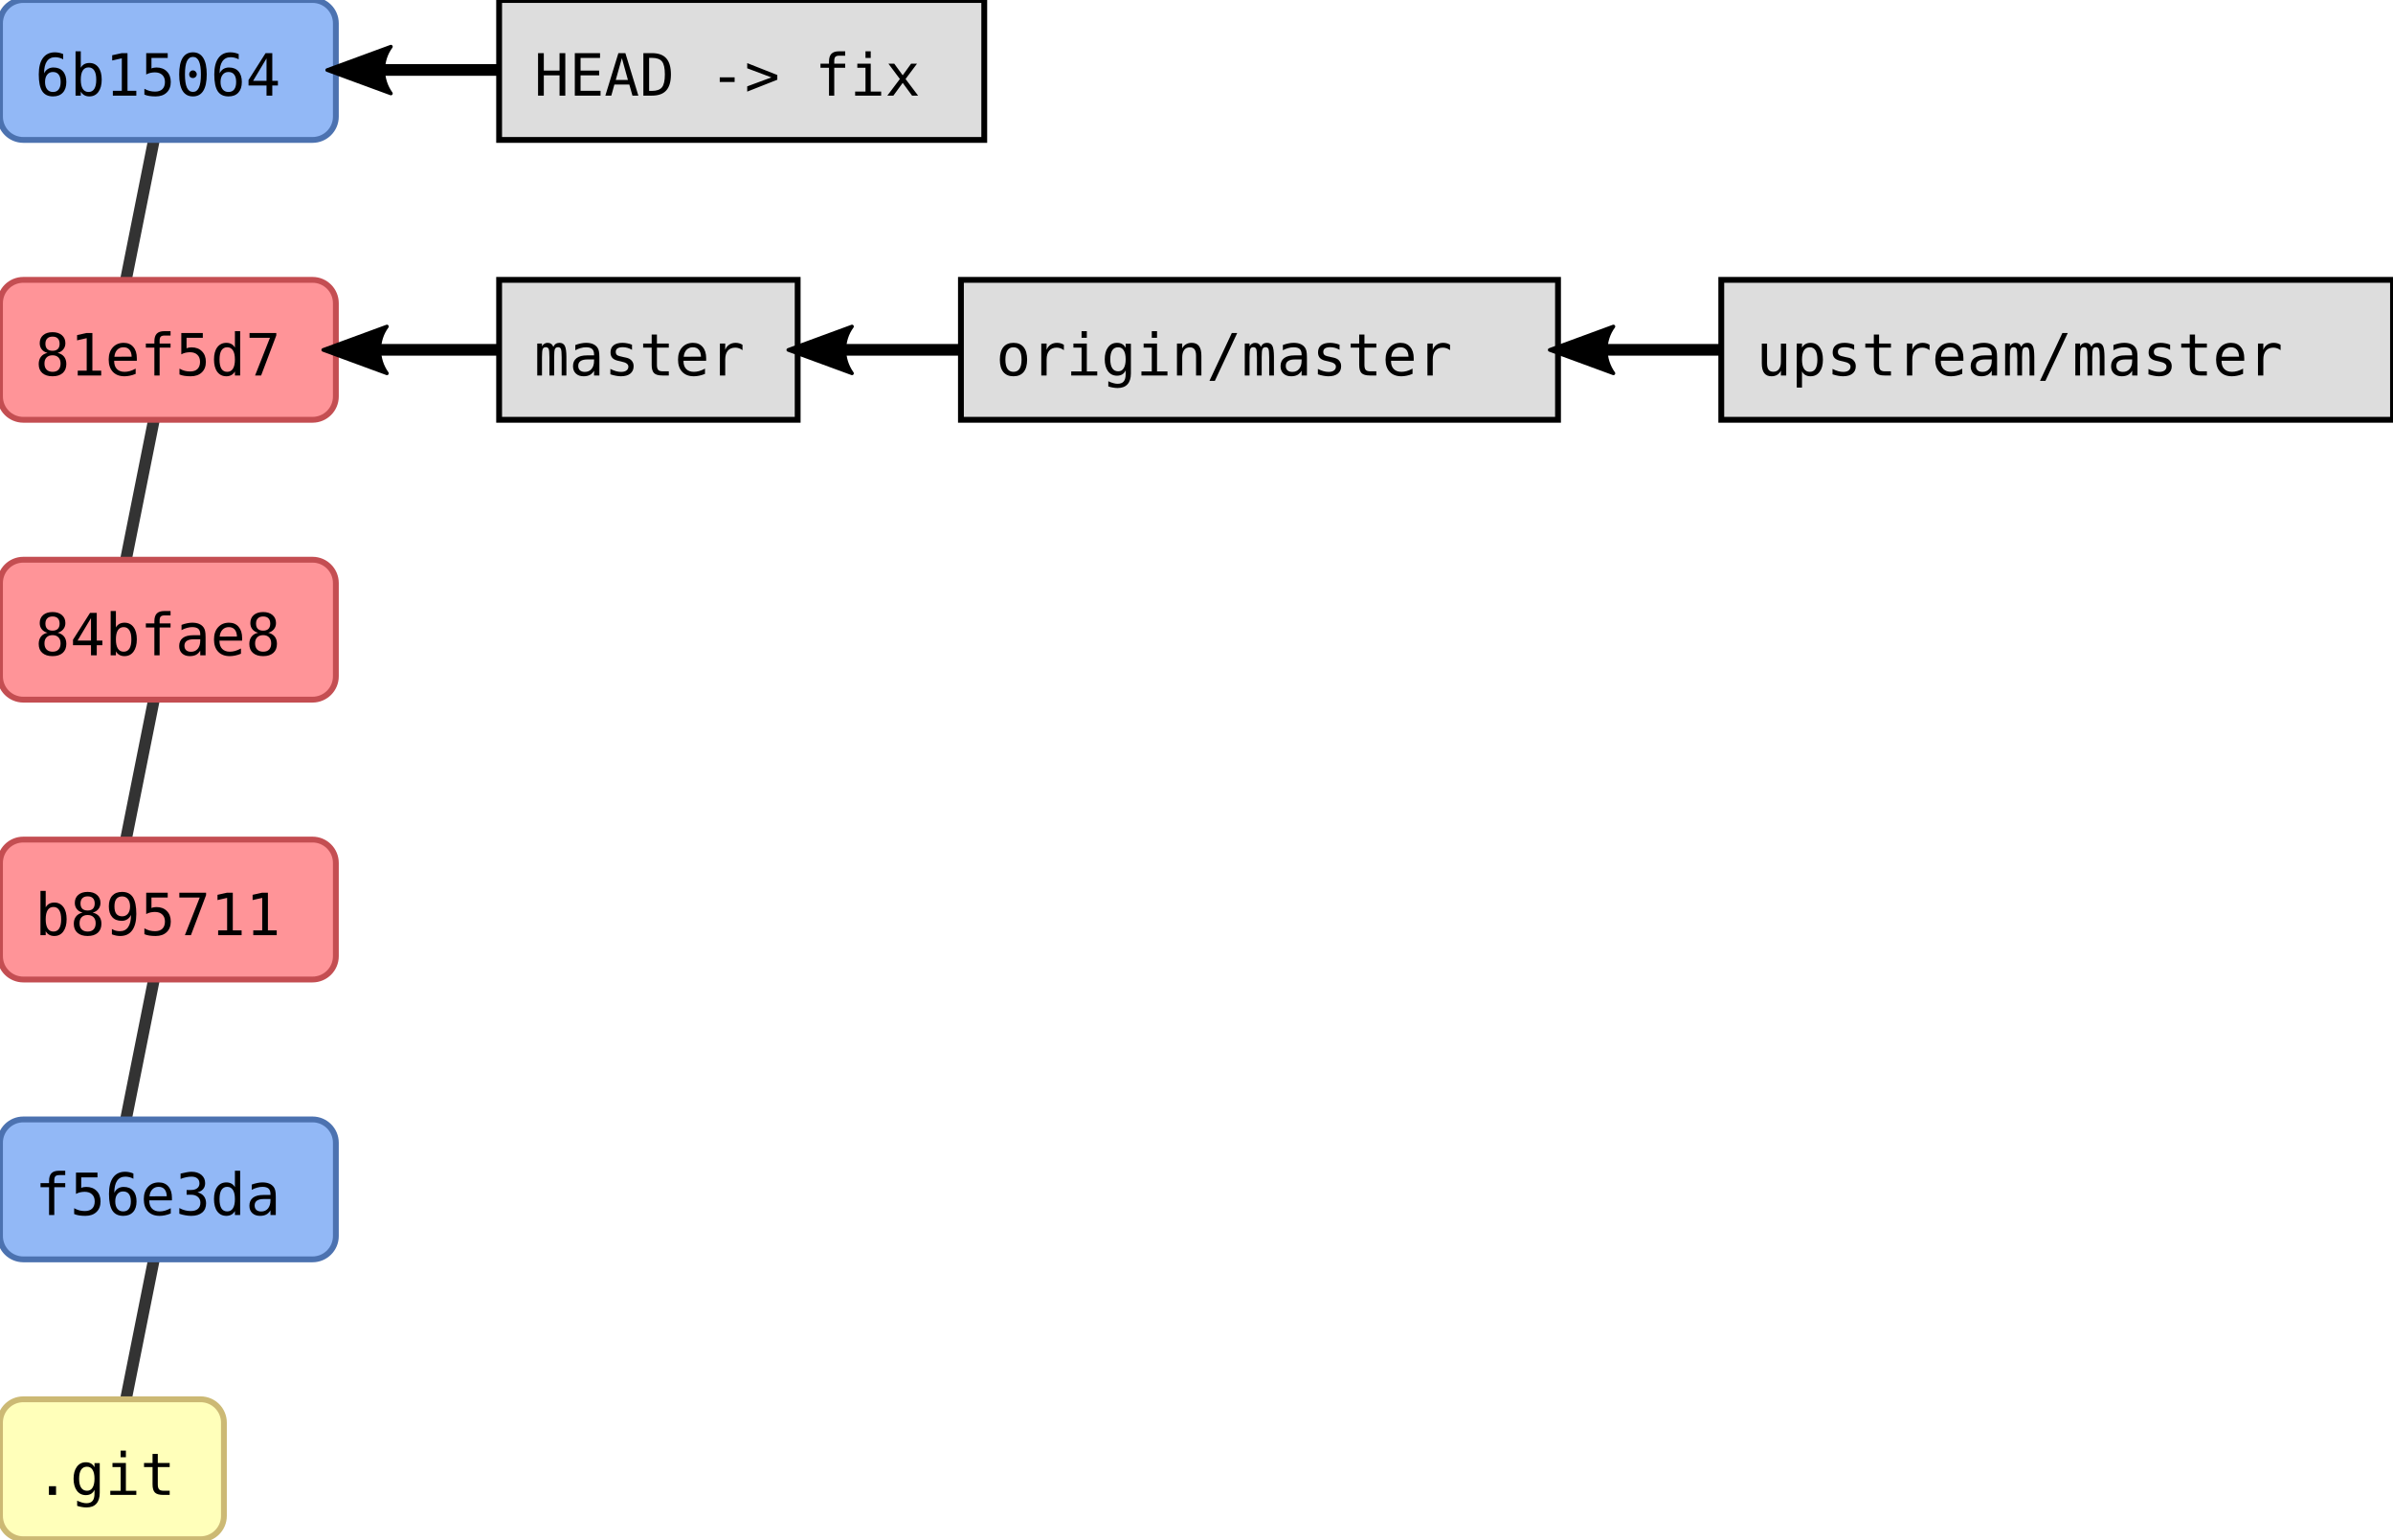
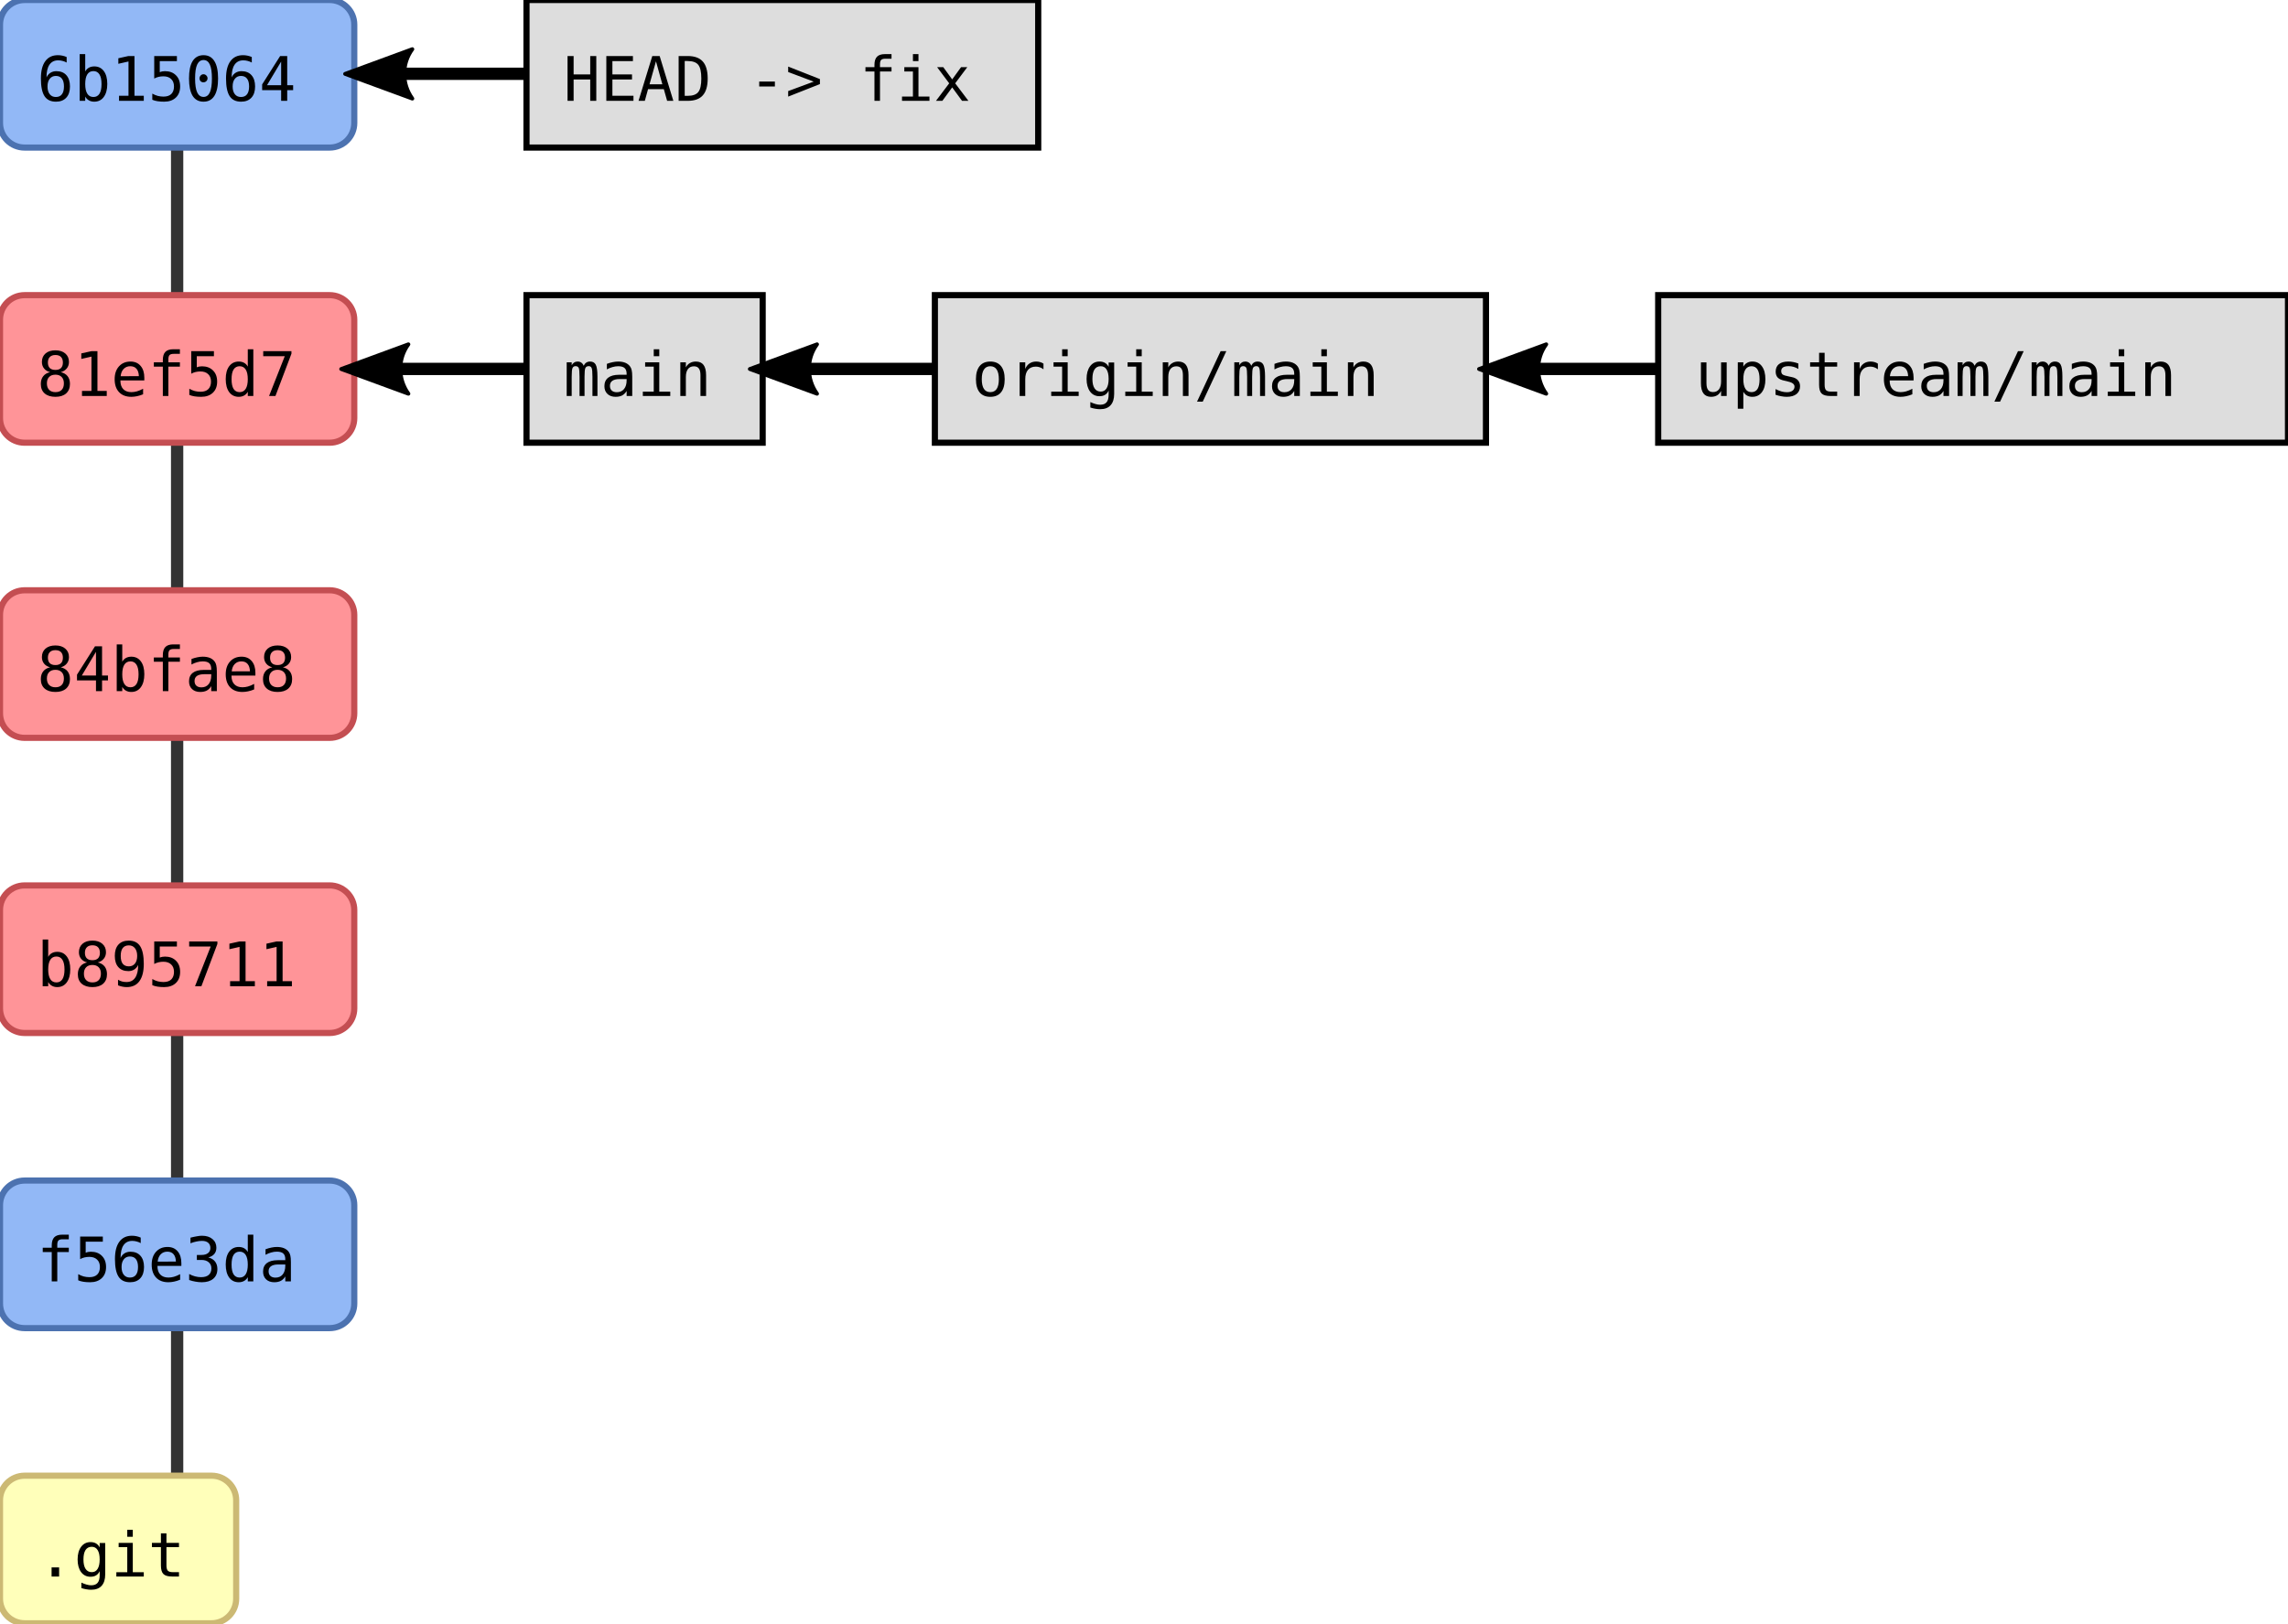
- <svg xmlns="http://www.w3.org/2000/svg" width="513.0" height="330.0" id="svg2" version="1.1">
+ <svg xmlns="http://www.w3.org/2000/svg" width="465.0" height="330.0" id="svg2" version="1.1">
  <defs id="defs4">
    <marker orient="auto" refY="0.0" refX="0.0" id="fullmarker" style="overflow:visible;">
      <path style="opacity:1.0;fill:#000000;stroke:#000000;fill-rule:evenodd;stroke-width:0.625;stroke-linejoin:round;" d="M 8.719,4.034 L -2.207,0.016 L 8.719,-4.002 C 6.973,-1.63 6.983,1.616 8.719,4.034 z " transform="scale(0.5) rotate(180) translate(0,0)" />
    </marker>
    <marker orient="auto" refY="0.0" refX="0.0" id="ghostmarker" style="overflow:visible;">
      <path style="opacity:0.2;fill:#000000;stroke:#000000;fill-rule:evenodd;stroke-width:0.625;stroke-linejoin:round;" d="M 8.719,4.034 L -2.207,0.016 L 8.719,-4.002 C 6.973,-1.63 6.983,1.616 8.719,4.034 z " transform="scale(0.5) rotate(180) translate(0,0)" />
    </marker>
  </defs>
  <g transform="translate(-0.0,300.0) rotate(0)" id="layer1">
-     <line x1="24.0" y1="-105.0" x2="36.0" y2="-165.0" style="stroke:#000000;                         stroke-width:2.5;                         stroke-opacity:0.8" />
-     <line x1="24.0" y1="-45.0" x2="36.0" y2="-105.0" style="stroke:#000000;                         stroke-width:2.5;                         stroke-opacity:0.8" />
-     <line x1="24.0" y1="-225.0" x2="36.0" y2="-285.0" style="stroke:#000000;                         stroke-width:2.5;                         stroke-opacity:0.8" />
-     <line x1="24.0" y1="-165.0" x2="36.0" y2="-225.0" style="stroke:#000000;                         stroke-width:2.5;                         stroke-opacity:0.8" />
-     <line x1="24.0" y1="15.0" x2="36.0" y2="-45.0" style="stroke:#000000;                         stroke-width:2.5;                         stroke-opacity:0.8" />
+     <line x1="36.0" y1="-165.0" x2="36.0" y2="-225.0" style="stroke:#000000;                         stroke-width:2.5;                         stroke-opacity:0.8" />
+     <line x1="36.0" y1="-105.0" x2="36.0" y2="-165.0" style="stroke:#000000;                         stroke-width:2.5;                         stroke-opacity:0.8" />
+     <line x1="36.0" y1="-45.0" x2="36.0" y2="-105.0" style="stroke:#000000;                         stroke-width:2.5;                         stroke-opacity:0.8" />
+     <line x1="36.0" y1="15.0" x2="36.0" y2="-45.0" style="stroke:#000000;                         stroke-width:2.5;                         stroke-opacity:0.8" />
+     <line x1="36.0" y1="-225.0" x2="36.0" y2="-285.0" style="stroke:#000000;                         stroke-width:2.5;                         stroke-opacity:0.8" />
+     <rect style="fill:#ff9498;                         stroke:#C44E52;                         stroke-width:1.25;                         stroke-miterlimit:4;                         stroke-opacity:1.0;                         stroke-dasharray:none" width="72.0" height="30.0" x="0.0" y="-180.0" ry="5.0" />
+     <text style="font-size:12.5px;                         font-style:normal;                         font-weight:normal;                         line-height:125%%;                         letter-spacing:0px;                         word-spacing:0px;                         fill:#000000;                         fill-opacity:1.0;                         stroke:none;                         font-family:DejaVu Sans Mono" x="7.5" y="-159.5">84bfae8</text>
    <rect style="fill:#ff9498;                         stroke:#C44E52;                         stroke-width:1.25;                         stroke-miterlimit:4;                         stroke-opacity:1.0;                         stroke-dasharray:none" width="72.0" height="30.0" x="0.0" y="-120.0" ry="5.0" />
    <text style="font-size:12.5px;                         font-style:normal;                         font-weight:normal;                         line-height:125%%;                         letter-spacing:0px;                         word-spacing:0px;                         fill:#000000;                         fill-opacity:1.0;                         stroke:none;                         font-family:DejaVu Sans Mono" x="7.5" y="-99.5">b895711</text>
    <rect style="fill:#92b8f6;                         stroke:#4C72B0;                         stroke-width:1.25;                         stroke-miterlimit:4;                         stroke-opacity:1.0;                         stroke-dasharray:none" width="72.0" height="30.0" x="0.0" y="-60.0" ry="5.0" />
    <text style="font-size:12.5px;                         font-style:normal;                         font-weight:normal;                         line-height:125%%;                         letter-spacing:0px;                         word-spacing:0px;                         fill:#000000;                         fill-opacity:1.0;                         stroke:none;                         font-family:DejaVu Sans Mono" x="7.5" y="-39.5">f56e3da</text>
+     <rect style="fill:#ffffba;                         stroke:#CCB974;                         stroke-width:1.25;                         stroke-miterlimit:4;                         stroke-opacity:1.0;                         stroke-dasharray:none" width="48.0" height="30.0" x="0.0" y="0.0" ry="5.0" />
+     <text style="font-size:12.5px;                         font-style:normal;                         font-weight:normal;                         line-height:125%%;                         letter-spacing:0px;                         word-spacing:0px;                         fill:#000000;                         fill-opacity:1.0;                         stroke:none;                         font-family:DejaVu Sans Mono" x="7.5" y="20.5">.git</text>
+     <rect style="fill:#92b8f6;                         stroke:#4C72B0;                         stroke-width:1.25;                         stroke-miterlimit:4;                         stroke-opacity:1.0;                         stroke-dasharray:none" width="72.0" height="30.0" x="0.0" y="-300.0" ry="5.0" />
+     <text style="font-size:12.5px;                         font-style:normal;                         font-weight:normal;                         line-height:125%%;                         letter-spacing:0px;                         word-spacing:0px;                         fill:#000000;                         fill-opacity:1.0;                         stroke:none;                         font-family:DejaVu Sans Mono" x="7.5" y="-279.5">6b15064</text>
    <rect style="fill:#ff9498;                         stroke:#C44E52;                         stroke-width:1.25;                         stroke-miterlimit:4;                         stroke-opacity:1.0;                         stroke-dasharray:none" width="72.0" height="30.0" x="0.0" y="-240.0" ry="5.0" />
    <text style="font-size:12.5px;                         font-style:normal;                         font-weight:normal;                         line-height:125%%;                         letter-spacing:0px;                         word-spacing:0px;                         fill:#000000;                         fill-opacity:1.0;                         stroke:none;                         font-family:DejaVu Sans Mono" x="7.5" y="-219.5">81ef5d7</text>
-     <rect style="fill:#ff9498;                         stroke:#C44E52;                         stroke-width:1.25;                         stroke-miterlimit:4;                         stroke-opacity:1.0;                         stroke-dasharray:none" width="72.0" height="30.0" x="0.0" y="-180.0" ry="5.0" />
-     <text style="font-size:12.5px;                         font-style:normal;                         font-weight:normal;                         line-height:125%%;                         letter-spacing:0px;                         word-spacing:0px;                         fill:#000000;                         fill-opacity:1.0;                         stroke:none;                         font-family:DejaVu Sans Mono" x="7.5" y="-159.5">84bfae8</text>
-     <rect style="fill:#92b8f6;                         stroke:#4C72B0;                         stroke-width:1.25;                         stroke-miterlimit:4;                         stroke-opacity:1.0;                         stroke-dasharray:none" width="72.0" height="30.0" x="0.0" y="-300.0" ry="5.0" />
-     <text style="font-size:12.5px;                         font-style:normal;                         font-weight:normal;                         line-height:125%%;                         letter-spacing:0px;                         word-spacing:0px;                         fill:#000000;                         fill-opacity:1.0;                         stroke:none;                         font-family:DejaVu Sans Mono" x="7.5" y="-279.5">6b15064</text>
-     <rect style="fill:#ffffba;                         stroke:#CCB974;                         stroke-width:1.25;                         stroke-miterlimit:4;                         stroke-opacity:1.0;                         stroke-dasharray:none" width="48.0" height="30.0" x="0.0" y="0.0" ry="5.0" />
-     <text style="font-size:12.5px;                         font-style:normal;                         font-weight:normal;                         line-height:125%%;                         letter-spacing:0px;                         word-spacing:0px;                         fill:#000000;                         fill-opacity:1.0;                         stroke:none;                         font-family:DejaVu Sans Mono" x="7.5" y="20.5">.git</text>
-     <path style="fill:none;                  stroke:#000000;                  stroke-width:2.5;                  stroke-linecap:butt;                  stroke-linejoin:miter;                  stroke-opacity:1.0;                  marker-end:url(#fullmarker);                  stroke-miterlimit:4;                  stroke-dasharray:none" d="M 139.0,-225.0 72.05,-225.0" />
-     <rect style="fill:#dddddd;                         stroke:#000000;                         stroke-width:1.25;                         stroke-miterlimit:4;                         stroke-opacity:1.0;                         stroke-dasharray:none" width="64.0" height="30.0" x="107.0" y="-240.0" ry="0.0" />
-     <text style="font-size:12.5px;                         font-style:normal;                         font-weight:normal;                         line-height:125%%;                         letter-spacing:0px;                         word-spacing:0px;                         fill:#000000;                         fill-opacity:1.0;                         stroke:none;                         font-family:DejaVu Sans Mono" x="114.5" y="-219.5">master</text>
-     <path style="fill:none;                  stroke:#000000;                  stroke-width:2.5;                  stroke-linecap:butt;                  stroke-linejoin:miter;                  stroke-opacity:1.0;                  marker-end:url(#fullmarker);                  stroke-miterlimit:4;                  stroke-dasharray:none" d="M 270.0,-225.0 171.75,-225.0" />
-     <rect style="fill:#dddddd;                         stroke:#000000;                         stroke-width:1.25;                         stroke-miterlimit:4;                         stroke-opacity:1.0;                         stroke-dasharray:none" width="128.0" height="30.0" x="206.0" y="-240.0" ry="0.0" />
-     <text style="font-size:12.5px;                         font-style:normal;                         font-weight:normal;                         line-height:125%%;                         letter-spacing:0px;                         word-spacing:0px;                         fill:#000000;                         fill-opacity:1.0;                         stroke:none;                         font-family:DejaVu Sans Mono" x="213.5" y="-219.5"> origin/master</text>
-     <path style="fill:none;                  stroke:#000000;                  stroke-width:2.5;                  stroke-linecap:butt;                  stroke-linejoin:miter;                  stroke-opacity:1.0;                  marker-end:url(#fullmarker);                  stroke-miterlimit:4;                  stroke-dasharray:none" d="M 441.0,-225.0 334.98,-225.0" />
-     <rect style="fill:#dddddd;                         stroke:#000000;                         stroke-width:1.25;                         stroke-miterlimit:4;                         stroke-opacity:1.0;                         stroke-dasharray:none" width="144.0" height="30.0" x="369.0" y="-240.0" ry="0.0" />
-     <text style="font-size:12.5px;                         font-style:normal;                         font-weight:normal;                         line-height:125%%;                         letter-spacing:0px;                         word-spacing:0px;                         fill:#000000;                         fill-opacity:1.0;                         stroke:none;                         font-family:DejaVu Sans Mono" x="376.5" y="-219.5"> upstream/master</text>
    <path style="fill:none;                  stroke:#000000;                  stroke-width:2.5;                  stroke-linecap:butt;                  stroke-linejoin:miter;                  stroke-opacity:1.0;                  marker-end:url(#fullmarker);                  stroke-miterlimit:4;                  stroke-dasharray:none" d="M 159.0,-285.0 72.9,-285.0" />
    <rect style="fill:#dddddd;                         stroke:#000000;                         stroke-width:1.25;                         stroke-miterlimit:4;                         stroke-opacity:1.0;                         stroke-dasharray:none" width="104.0" height="30.0" x="107.0" y="-300.0" ry="0.0" />
    <text style="font-size:12.5px;                         font-style:normal;                         font-weight:normal;                         line-height:125%%;                         letter-spacing:0px;                         word-spacing:0px;                         fill:#000000;                         fill-opacity:1.0;                         stroke:none;                         font-family:DejaVu Sans Mono" x="114.5" y="-279.5">HEAD -&gt; fix</text>
+     <path style="fill:none;                  stroke:#000000;                  stroke-width:2.5;                  stroke-linecap:butt;                  stroke-linejoin:miter;                  stroke-opacity:1.0;                  marker-end:url(#fullmarker);                  stroke-miterlimit:4;                  stroke-dasharray:none" d="M 131.0,-225.0 72.1,-225.0" />
+     <rect style="fill:#dddddd;                         stroke:#000000;                         stroke-width:1.25;                         stroke-miterlimit:4;                         stroke-opacity:1.0;                         stroke-dasharray:none" width="48.0" height="30.0" x="107.0" y="-240.0" ry="0.0" />
+     <text style="font-size:12.5px;                         font-style:normal;                         font-weight:normal;                         line-height:125%%;                         letter-spacing:0px;                         word-spacing:0px;                         fill:#000000;                         fill-opacity:1.0;                         stroke:none;                         font-family:DejaVu Sans Mono" x="114.5" y="-219.5">main</text>
+     <path style="fill:none;                  stroke:#000000;                  stroke-width:2.5;                  stroke-linecap:butt;                  stroke-linejoin:miter;                  stroke-opacity:1.0;                  marker-end:url(#fullmarker);                  stroke-miterlimit:4;                  stroke-dasharray:none" d="M 246.0,-225.0 155.15,-225.0" />
+     <rect style="fill:#dddddd;                         stroke:#000000;                         stroke-width:1.25;                         stroke-miterlimit:4;                         stroke-opacity:1.0;                         stroke-dasharray:none" width="112.0" height="30.0" x="190.0" y="-240.0" ry="0.0" />
+     <text style="font-size:12.5px;                         font-style:normal;                         font-weight:normal;                         line-height:125%%;                         letter-spacing:0px;                         word-spacing:0px;                         fill:#000000;                         fill-opacity:1.0;                         stroke:none;                         font-family:DejaVu Sans Mono" x="197.5" y="-219.5"> origin/main</text>
+     <path style="fill:none;                  stroke:#000000;                  stroke-width:2.5;                  stroke-linecap:butt;                  stroke-linejoin:miter;                  stroke-opacity:1.0;                  marker-end:url(#fullmarker);                  stroke-miterlimit:4;                  stroke-dasharray:none" d="M 401.0,-225.0 303.35,-225.0" />
+     <rect style="fill:#dddddd;                         stroke:#000000;                         stroke-width:1.25;                         stroke-miterlimit:4;                         stroke-opacity:1.0;                         stroke-dasharray:none" width="128.0" height="30.0" x="337.0" y="-240.0" ry="0.0" />
+     <text style="font-size:12.5px;                         font-style:normal;                         font-weight:normal;                         line-height:125%%;                         letter-spacing:0px;                         word-spacing:0px;                         fill:#000000;                         fill-opacity:1.0;                         stroke:none;                         font-family:DejaVu Sans Mono" x="344.5" y="-219.5"> upstream/main</text>
  </g>
</svg>
